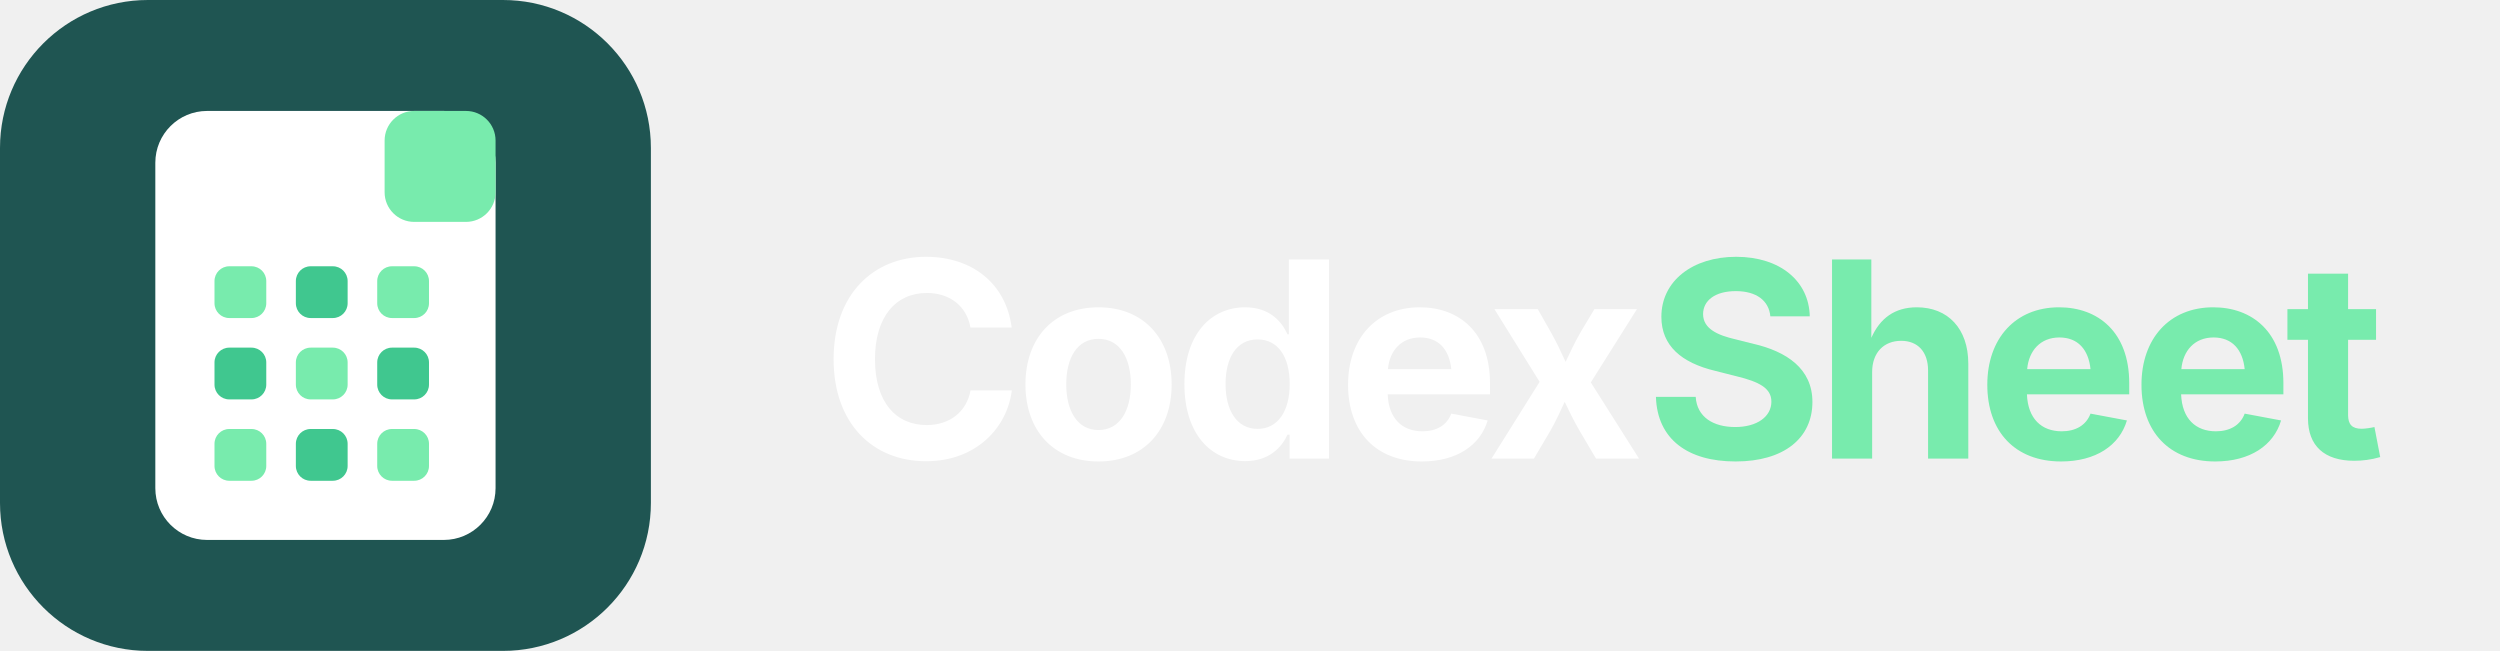
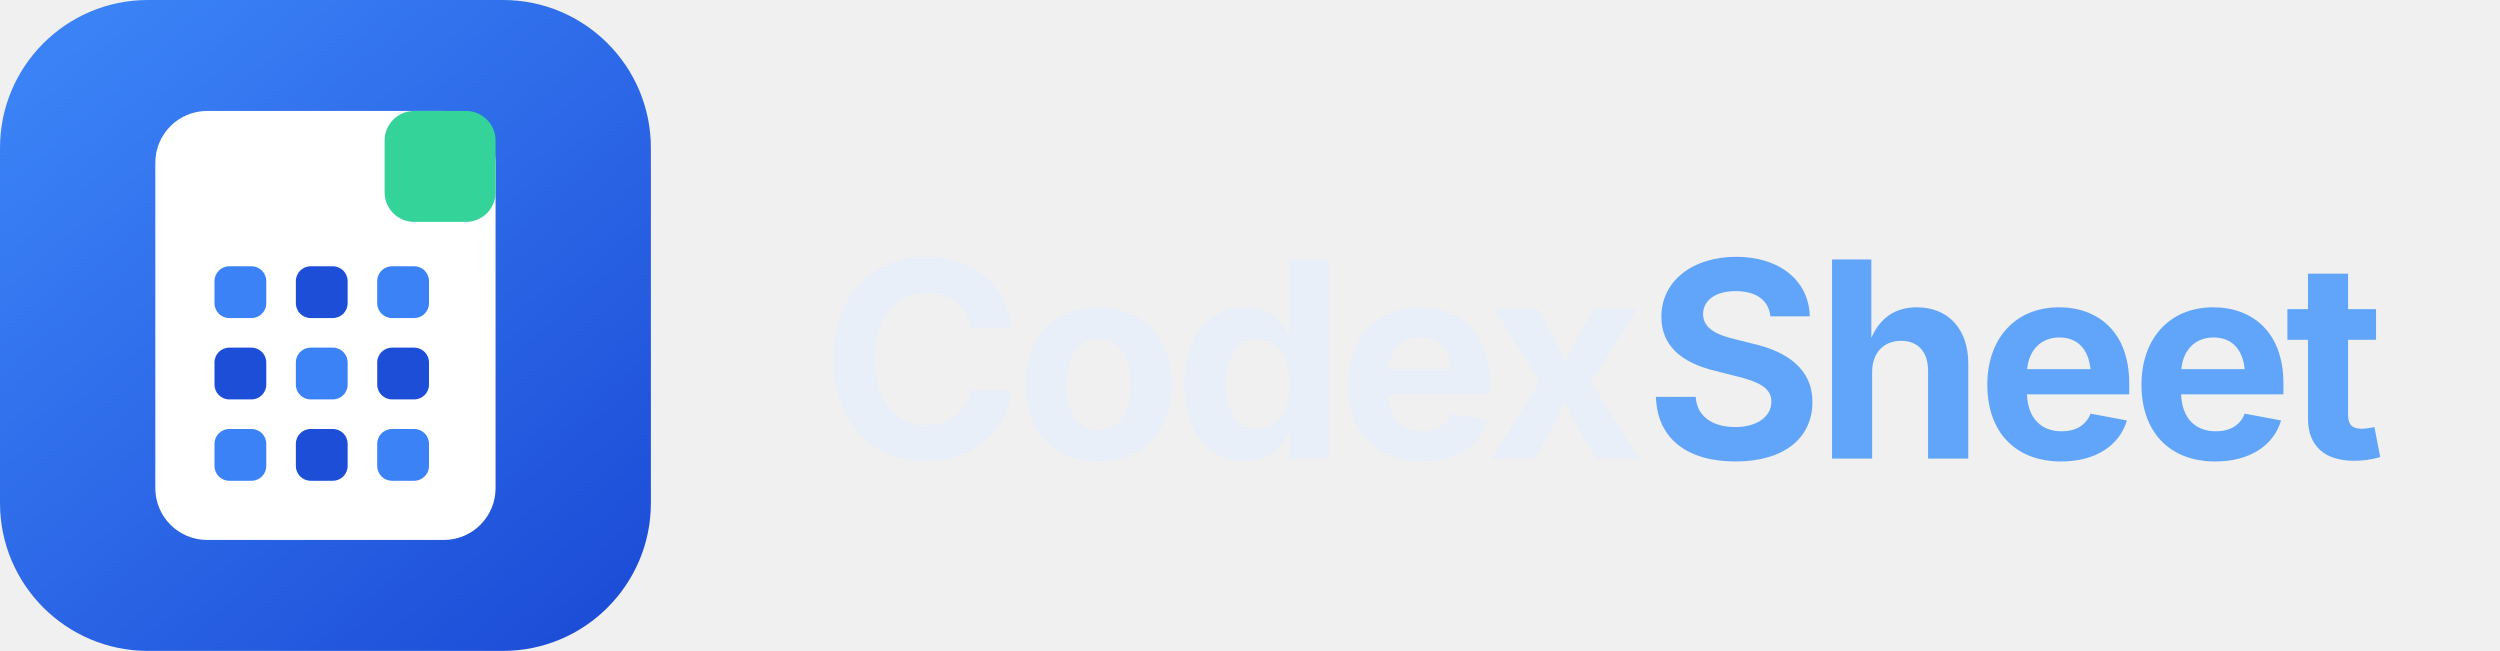
<svg xmlns="http://www.w3.org/2000/svg" viewBox="0 0 338 88" fill="none">
-   <rect width="88" height="88" rx="20" fill="#1F5552" />
+   <defs>
+     <linearGradient id="cs-tile-r" x1="10" y1="6" x2="78" y2="84" gradientUnits="userSpaceOnUse">
+       <stop offset="0" stop-color="#3B82F6" />
+       <stop offset="1" stop-color="#1D4ED8" />
+     </linearGradient>
+   </defs>
+   <rect width="88" height="88" rx="20" fill="url(#cs-tile-r)" />
  <rect x="21" y="15" width="46" height="58" rx="7" fill="#FFFFFF" />
-   <rect x="52" y="15" width="15" height="15" rx="4" fill="#78EBAD" />
-   <g fill="#78EBAD">
+   <rect x="52" y="15" width="15" height="15" rx="4" fill="#34D399" />
+   <g fill="#3B82F6">
    <rect x="29" y="36" width="7" height="7" rx="2" />
    <rect x="51" y="36" width="7" height="7" rx="2" />
    <rect x="40" y="47" width="7" height="7" rx="2" />
    <rect x="29" y="58" width="7" height="7" rx="2" />
    <rect x="51" y="58" width="7" height="7" rx="2" />
  </g>
-   <g fill="#40C78F">
+   <g fill="#1D4ED8">
    <rect x="40" y="36" width="7" height="7" rx="2" />
    <rect x="29" y="47" width="7" height="7" rx="2" />
    <rect x="51" y="47" width="7" height="7" rx="2" />
    <rect x="40" y="58" width="7" height="7" rx="2" />
  </g>
-   <text x="111" y="62" font-family="Inter, Arial, sans-serif" font-size="37" font-weight="700" letter-spacing="-1.2" fill="#FFFFFF">Codex<tspan fill="#78EBAD">Sheet</tspan>
+   <text x="111" y="62" font-family="Inter, Segoe UI, Arial, sans-serif" font-size="37" font-weight="700" letter-spacing="-1.2" fill="#E8EFF9">Codex<tspan fill="#60A5FA">Sheet</tspan>
  </text>
</svg>
